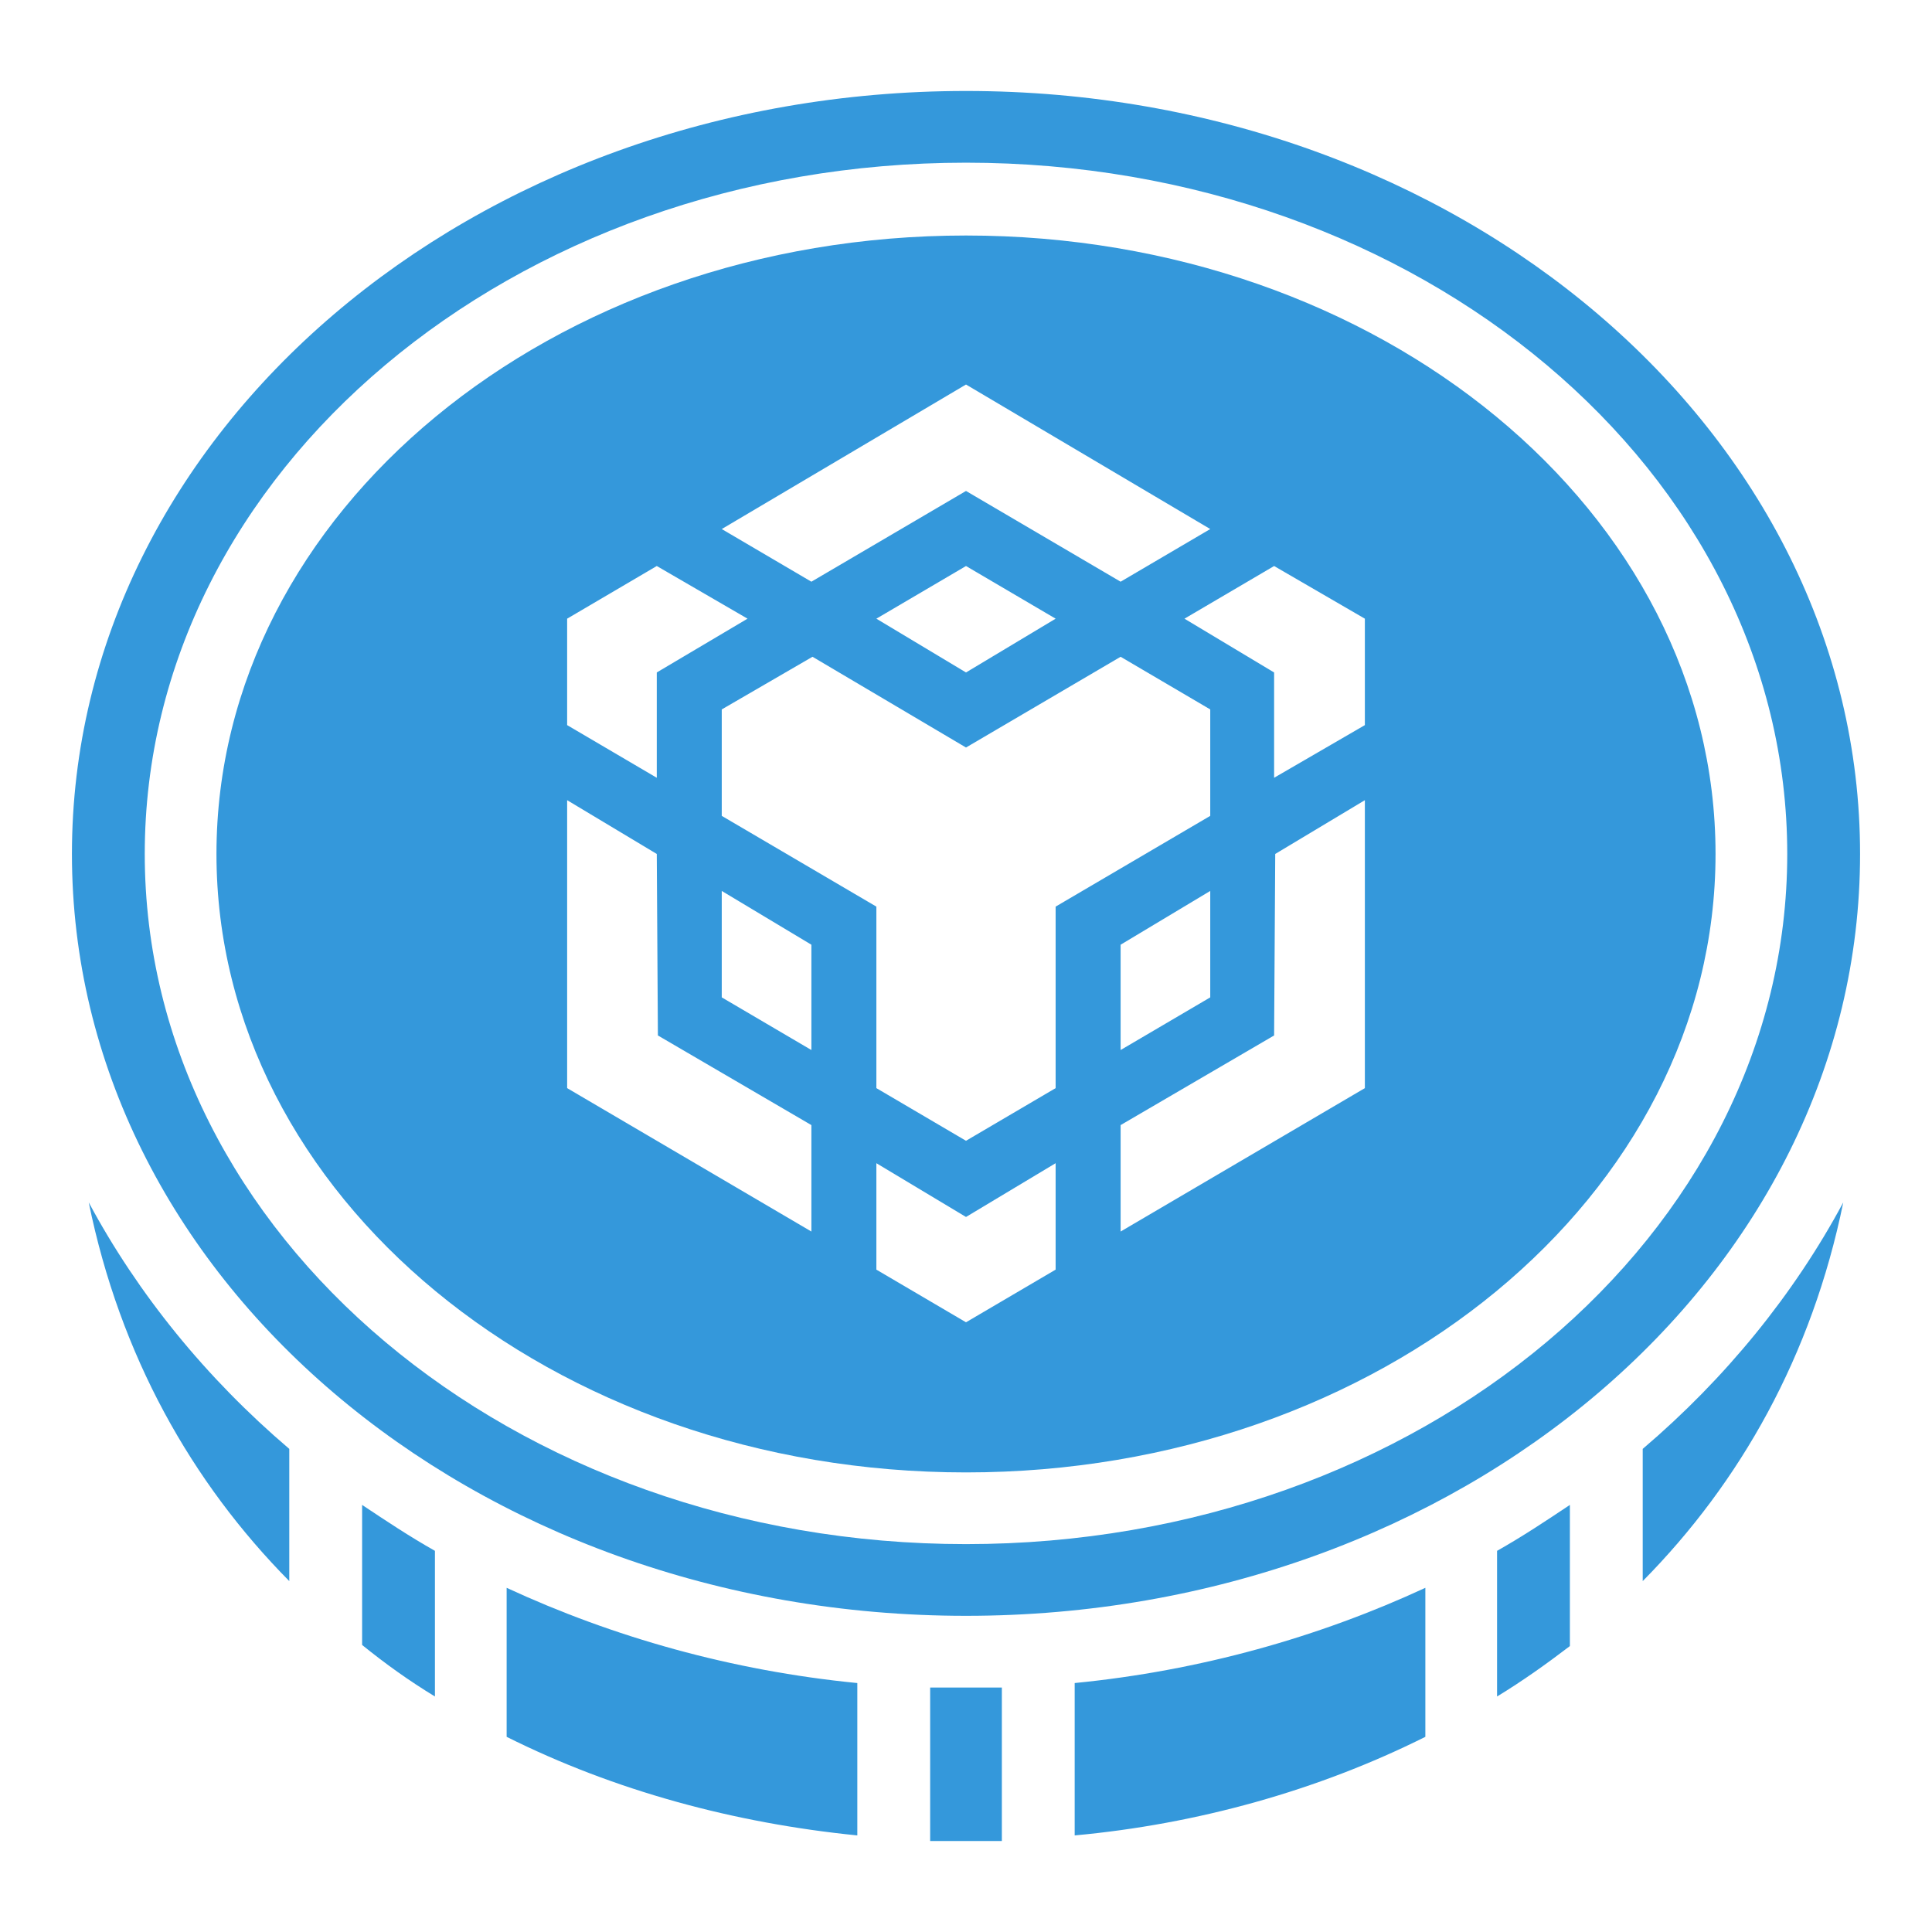
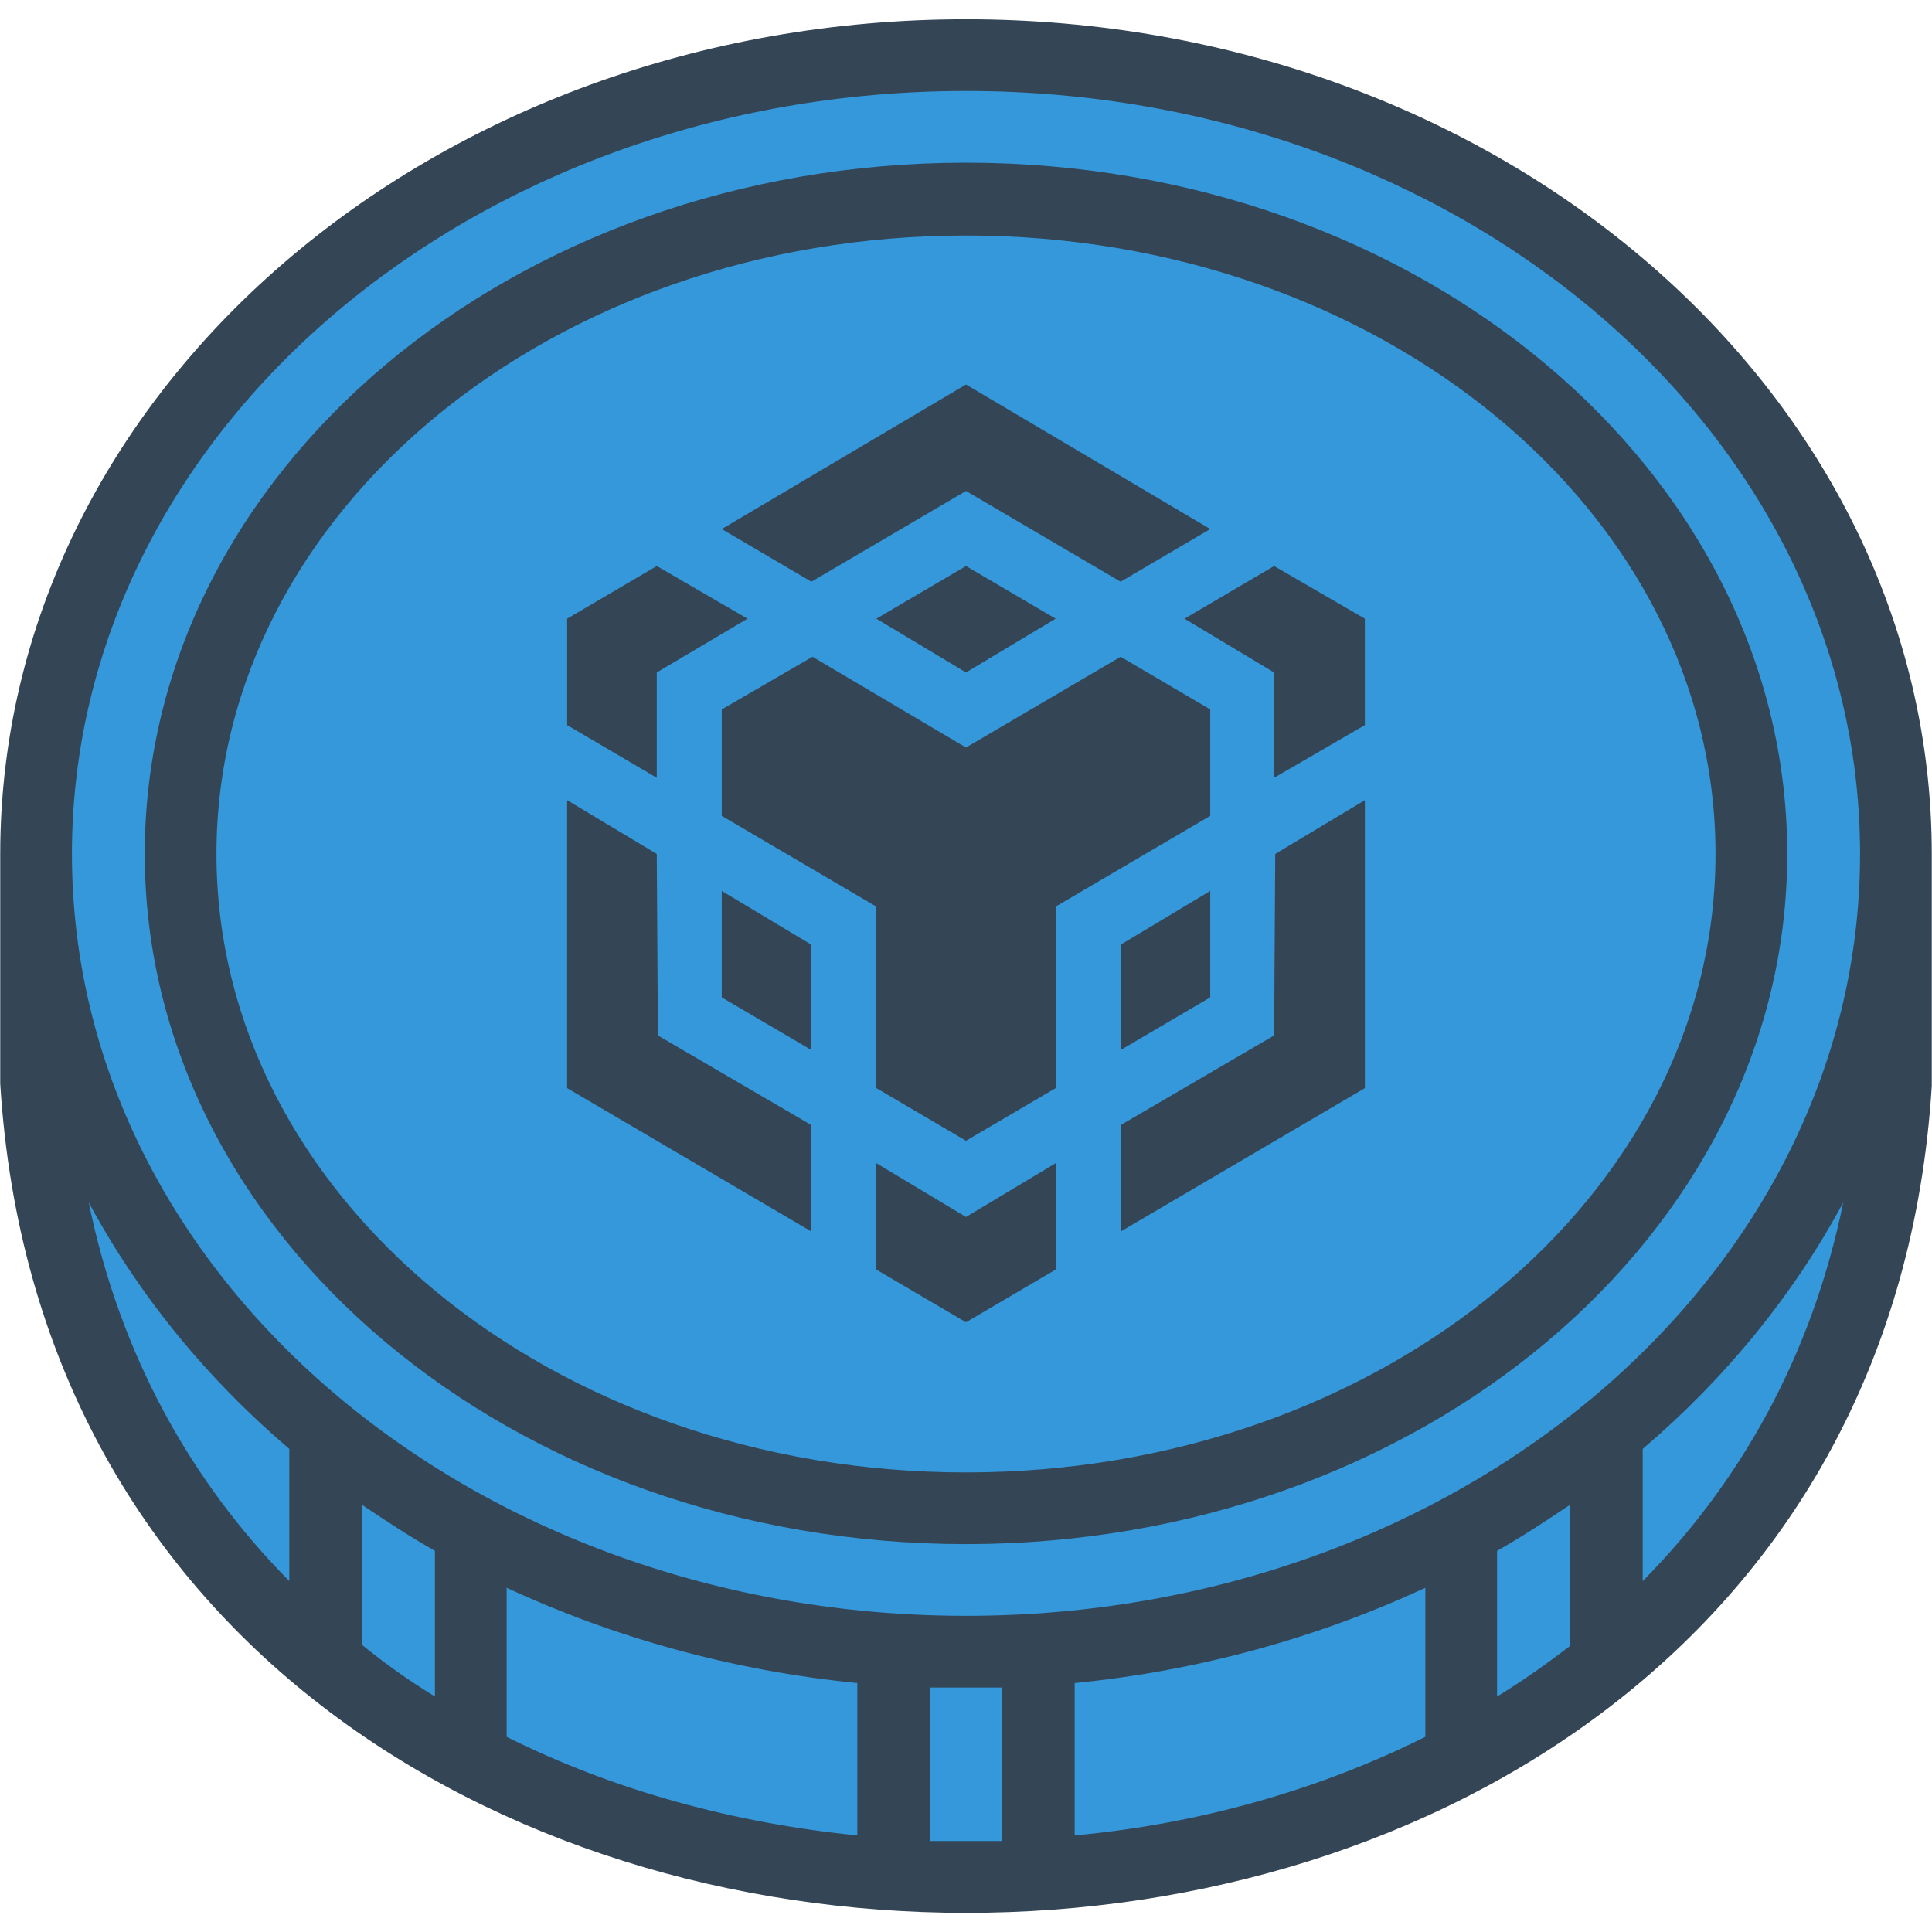
<svg xmlns="http://www.w3.org/2000/svg" id="Layer_1" enable-background="new 0 0 401 393" height="512" viewBox="0 0 401 393" width="512">
  <g id="Layer_x0020_1" clip-rule="evenodd" fill-rule="evenodd">
-     <path d="m200.5 0c110.691 0 200.453 77.437 200.453 173.246v48.137c-14.185 228.823-386.721 229.055-400.906-.466 0-15.813 0-31.859 0-47.672 0-95.808 89.762-173.245 200.453-173.245z" fill="none" />
+     <path d="m200.5 0c110.691 0 200.453 77.437 200.453 173.246v48.137c-14.185 228.823-386.721 229.055-400.906-.466 0-15.813 0-31.859 0-47.672 0-95.808 89.762-173.245 200.453-173.245z" fill="#344656" />
    <g id="_2320263099136" fill="#3498DB">
      <path d="m18.418 245.567c6.511 31.859 21.394 58.136 41.625 78.6v-27.44c-17.208-14.651-31.393-32.092-41.625-51.16zm56.741 91.855c4.883 3.953 9.767 7.441 15.115 10.697v-30.231c-5.349-3.023-10.232-6.279-15.115-9.534zm29.998 19.069c22.324 11.162 47.207 17.906 72.786 20.464v-31.626c-26.045-2.558-50.695-9.534-72.786-19.766zm87.902 21.626h14.883v-31.859c-2.325 0-4.883 0-7.441 0s-5.116 0-7.441 0zm29.998-1.163c25.347-2.325 50.462-9.302 72.786-20.464v-30.928c-22.092 10.232-46.741 17.208-72.786 19.766zm87.669-28.835c5.349-3.256 10.232-6.744 15.115-10.464v-29.301c-4.883 3.256-9.767 6.511-15.115 9.534zm30.231-23.952c20.231-20.464 35.114-46.741 41.625-78.6-10.232 19.069-24.417 36.509-41.625 51.16z" />
      <path d="m200.5 14.883c102.552 0 185.57 70.926 185.57 158.363s-83.018 158.13-185.57 158.13-185.57-70.694-185.57-158.13 83.018-158.363 185.57-158.363zm0 14.883c94.18 0 170.455 64.182 170.455 143.48 0 79.065-76.275 143.247-170.455 143.247s-170.455-64.182-170.455-143.247c0-79.298 76.275-143.48 170.455-143.48z" />
      <path d="m200.5 44.881c86.041 0 155.572 57.438 155.572 128.365s-69.531 128.364-155.572 128.364-155.572-57.438-155.572-128.364 69.531-128.365 155.572-128.365zm-64.182 128.365.233 37.672 31.859 18.604v22.092l-50.695-29.766v-59.764zm0-37.673v21.859l-18.604-10.93v-22.092l18.604-10.93 18.836 10.93zm45.578-11.162 18.604-10.93 18.604 10.93-18.604 11.162zm-32.091 78.6v-22.091l18.604 11.162v21.859zm32.091 34.417 18.604 11.162 18.604-11.162v22.092l-18.604 10.93-18.604-10.93zm63.95-113.017 18.604-10.93 18.836 10.93v22.092l-18.836 10.93v-21.859zm18.604 86.507.233-37.672 18.604-11.162v59.764l-50.695 29.766v-22.092zm-13.255-7.907-18.604 10.93v-21.859l18.604-11.162zm0-59.764v22.092l-32.091 18.836v37.672l-18.604 10.93-18.604-10.93v-37.672l-32.091-18.836v-22.092l18.836-10.93 31.859 18.836 32.091-18.836zm-101.39-37.439 50.695-29.999 50.695 29.998-18.604 10.93-32.091-18.836-32.091 18.836z" />
    </g>
  </g>
</svg>
